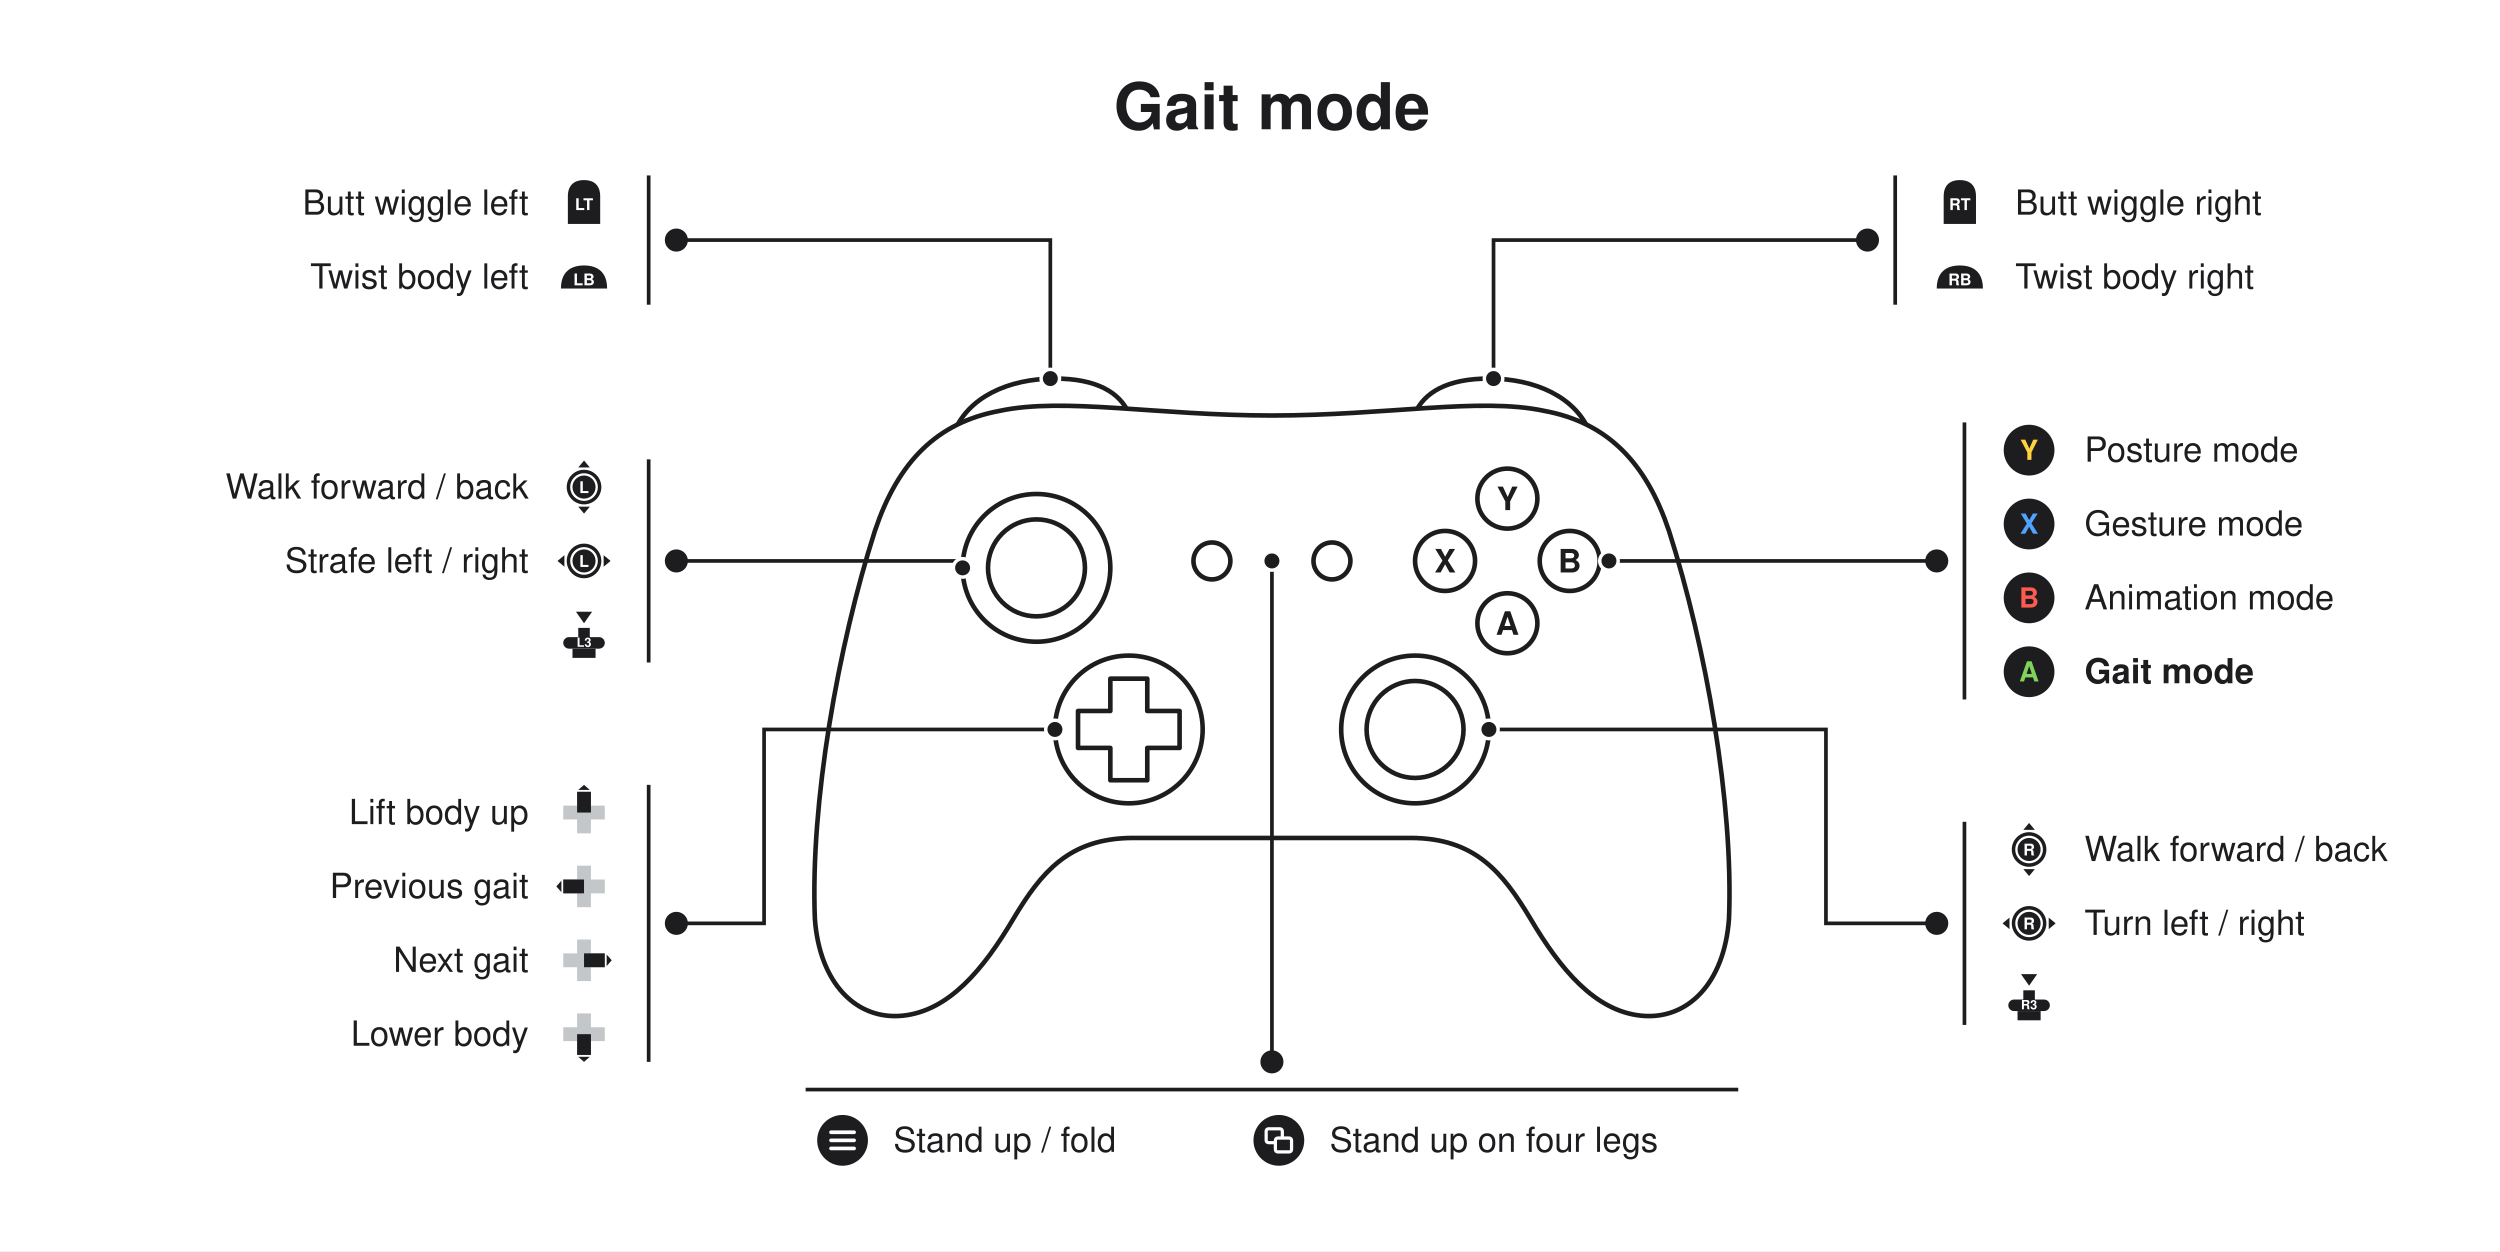
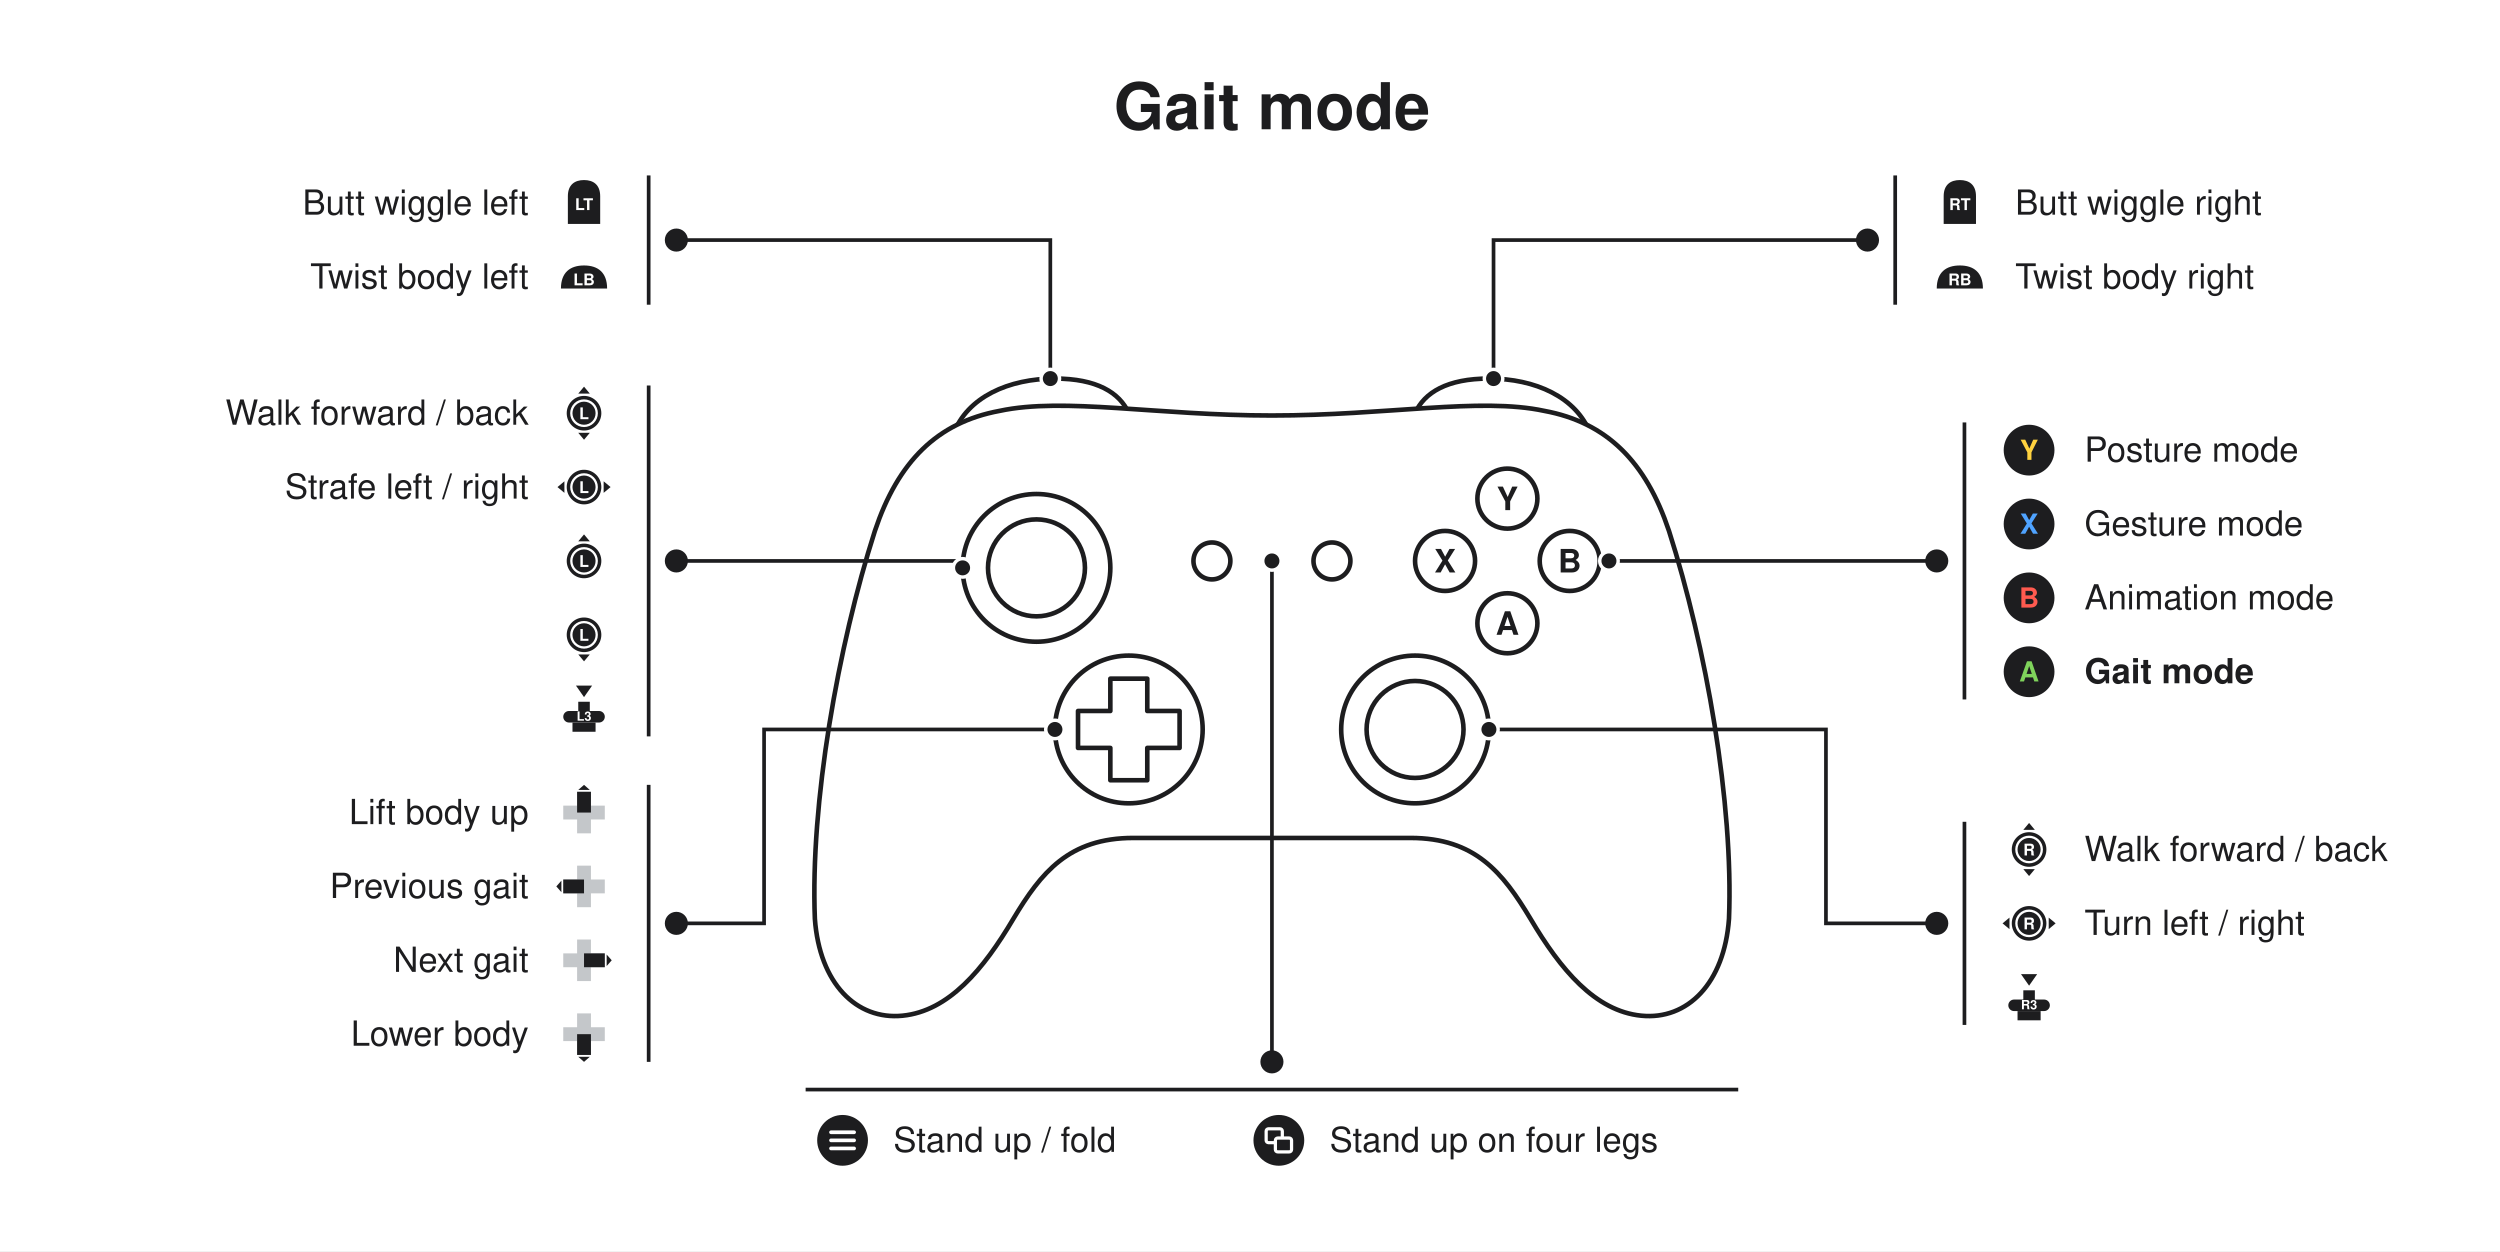
<svg xmlns="http://www.w3.org/2000/svg" viewBox="189 -32 1083 542" width="1083" height="542" font-family="Helvetica, Arial, sans-serif" font-size="15" fill="#1d1d1f">
  <style>.ln{fill:none;stroke:#1d1d1f;stroke-width:1.6}</style>
  <rect x="189" y="-32" width="1083" height="542" fill="#fff" />
  <text x="740" y="24" text-anchor="middle" font-size="28" font-weight="700">Gait mode</text>
  <svg x="540" y="100" width="400" height="312" viewBox="0 -26 400 312">
    <g fill="#fff" stroke="#1d1d1f" stroke-width="2" stroke-linejoin="round">
      <path id="shoulders" d="M62 30 C68 14 86 6 106 6 C124 6 134 12 138 21 Z M338 30 C332 14 314 6 294 6 C276 6 266 12 262 21 Z" />
      <path id="body" d="M200 22 C250 22 290 14 318 20 C345 25 362 42 372 72 C388 122 400 190 398 240 C396 268 380 284 360 282 C340 280 325 262 312 240 C300 220 288 205 260 205 L140 205 C112 205 100 220 88 240 C75 262 60 280 40 282 C20 284 4 268 2 240 C0 190 12 122 28 72 C38 42 55 25 82 20 C110 14 150 22 200 22 Z" />
      <circle cx="98" cy="88" r="32" />
      <circle cx="98" cy="88" r="21" />
      <circle cx="262" cy="158" r="32" />
      <circle cx="262" cy="158" r="21" />
      <circle cx="138" cy="158" r="32" />
      <path id="dpad" d="M130 136 H146 V150 H160 V166 H146 V180 H130 V166 H116 V150 H130 Z" />
      <circle cx="302" cy="58" r="13" />
      <circle cx="275" cy="85" r="13" />
      <circle cx="329" cy="85" r="13" />
      <circle cx="302" cy="112" r="13" />
      <circle cx="174" cy="85" r="8" />
      <circle cx="226" cy="85" r="8" />
    </g>
    <g font-family="Helvetica, Arial, sans-serif" font-weight="700" font-size="14" text-anchor="middle" fill="#1d1d1f">
      <text x="302" y="63">Y</text>
      <text x="275" y="90">X</text>
      <text x="329" y="90">B</text>
      <text x="302" y="117">A</text>
    </g>
    <g id="anchors" fill="none">
      <circle id="anchor-left_shoulder" cx="104" cy="6" r="0" />
      <circle id="anchor-right_shoulder" cx="296" cy="6" r="0" />
      <circle id="anchor-left_stick" cx="66" cy="88" r="0" />
      <circle id="anchor-dpad" cx="106" cy="158" r="0" />
      <circle id="anchor-face" cx="346" cy="85" r="0" />
      <circle id="anchor-centre" cx="200" cy="85" r="0" />
      <circle id="anchor-right_stick" cx="294" cy="158" r="0" />
    </g>
  </svg>
  <svg x="430" y="44" width="24" height="24" viewBox="0 0 24 24">
    <path d="M5 21 L5 9 C5 4 8 2 12 2 C16 2 19 4 19 9 L19 21 Z" fill="#1d1d1f" />
    <text x="12" y="15" text-anchor="middle" font-family="Helvetica, Arial, sans-serif" font-weight="700" font-size="7" fill="#fff">LT</text>
  </svg>
  <text x="418" y="61" text-anchor="end" font-weight="400">Butt wiggle left</text>
  <svg x="430" y="76" width="24" height="24" viewBox="0 0 24 24">
    <path d="M2 17 C2 10 6 7 12 7 C18 7 22 10 22 17 Z" fill="#1d1d1f" />
    <text x="12" y="15.6" text-anchor="middle" font-family="Helvetica, Arial, sans-serif" font-weight="700" font-size="7" fill="#fff">LB</text>
  </svg>
  <text x="418" y="93" text-anchor="end" font-weight="400">Twist body left</text>
  <path d="M470 44 V100" class="ln" />
  <path d="M482 72 H644 V132 H644" class="ln" />
  <circle cx="482" cy="72" r="5" fill="#1d1d1f" />
  <circle cx="644" cy="132" r="4" fill="#1d1d1f" stroke="#fff" stroke-width="1.5" />
+   <svg x="430" y="135" width="24" height="24" viewBox="0 0 24 24">
+     <path d="M12 0.5 L9.5 3.5 H14.5 Z M12 23.5 L9.5 20.5 H14.5 Z" fill="#1d1d1f" />
+     <circle cx="12" cy="12" r="7.5" fill="#1d1d1f" />
+     <circle cx="12" cy="12" r="5.5" fill="none" stroke="#fff" stroke-width="1" />
+     <text x="12" y="14.6" text-anchor="middle" font-family="Helvetica, Arial, sans-serif" font-weight="700" font-size="7" fill="#fff">L</text>
+   </svg>
+   <text x="418" y="152" text-anchor="end" font-weight="400">Walk forward / back</text>
  <svg x="430" y="167" width="24" height="24" viewBox="0 0 24 24">
-     <path d="M12 0.5 L9.5 3.5 H14.5 Z M12 23.5 L9.5 20.5 H14.5 Z" fill="#1d1d1f" />
-     <circle cx="12" cy="12" r="7.5" fill="#1d1d1f" />
-     <circle cx="12" cy="12" r="5.5" fill="none" stroke="#fff" stroke-width="1" />
-     <text x="12" y="14.6" text-anchor="middle" font-family="Helvetica, Arial, sans-serif" font-weight="700" font-size="7" fill="#fff">L</text>
-   </svg>
-   <text x="418" y="184" text-anchor="end" font-weight="400">Walk forward / back</text>
+     <path d="M0.5 12 L3.5 9.5 V14.5 Z M23.5 12 L20.5 9.5 V14.5 Z" fill="#1d1d1f" />
+     <circle cx="12" cy="12" r="7.5" fill="#1d1d1f" />
+     <circle cx="12" cy="12" r="5.5" fill="none" stroke="#fff" stroke-width="1" />
+     <text x="12" y="14.6" text-anchor="middle" font-family="Helvetica, Arial, sans-serif" font-weight="700" font-size="7" fill="#fff">L</text>
+   </svg>
+   <text x="418" y="184" text-anchor="end" font-weight="400">Strafe left / right</text>
  <svg x="430" y="199" width="24" height="24" viewBox="0 0 24 24">
-     <path d="M0.5 12 L3.5 9.5 V14.5 Z M23.5 12 L20.5 9.5 V14.5 Z" fill="#1d1d1f" />
-     <circle cx="12" cy="12" r="7.5" fill="#1d1d1f" />
-     <circle cx="12" cy="12" r="5.5" fill="none" stroke="#fff" stroke-width="1" />
-     <text x="12" y="14.6" text-anchor="middle" font-family="Helvetica, Arial, sans-serif" font-weight="700" font-size="7" fill="#fff">L</text>
-   </svg>
-   <text x="418" y="216" text-anchor="end" font-weight="400">Strafe left / right</text>
+     <path d="M12 0.5 L9.5 3.5 H14.5 Z" fill="#1d1d1f" />
+     <circle cx="12" cy="12" r="7.5" fill="#1d1d1f" />
+     <circle cx="12" cy="12" r="5.5" fill="none" stroke="#fff" stroke-width="1" />
+     <text x="12" y="14.6" text-anchor="middle" font-family="Helvetica, Arial, sans-serif" font-weight="700" font-size="7" fill="#fff">L</text>
+   </svg>
  <svg x="430" y="231" width="24" height="24" viewBox="0 0 24 24">
+     <path d="M12 23.5 L9.5 20.5 H14.5 Z" fill="#1d1d1f" />
+     <circle cx="12" cy="12" r="7.5" fill="#1d1d1f" />
+     <circle cx="12" cy="12" r="5.5" fill="none" stroke="#fff" stroke-width="1" />
+     <text x="12" y="14.6" text-anchor="middle" font-family="Helvetica, Arial, sans-serif" font-weight="700" font-size="7" fill="#fff">L</text>
+   </svg>
+   <svg x="430" y="263" width="24" height="24" viewBox="0 0 24 24">
    <path d="M12 7 L8.5 2 H15.5 Z" fill="#1d1d1f" />
    <rect x="9.5" y="9" width="5" height="7" fill="#1d1d1f" />
    <rect x="3" y="13" width="18" height="5" rx="2.5" fill="#1d1d1f" />
    <rect x="7" y="18" width="10" height="4" fill="#1d1d1f" />
    <text x="12" y="17.2" text-anchor="middle" font-family="Helvetica, Arial, sans-serif" font-weight="700" font-size="5.5" fill="#fff">L3</text>
  </svg>
-   <path d="M470 167 V255" class="ln" />
+   <path d="M470 135 V287" class="ln" />
  <path d="M482 211 H606 V214 H606" class="ln" />
  <circle cx="482" cy="211" r="5" fill="#1d1d1f" />
  <circle cx="606" cy="214" r="4" fill="#1d1d1f" stroke="#fff" stroke-width="1.5" />
  <svg x="430" y="308" width="24" height="24" viewBox="0 0 24 24">
    <path d="M9 3 H15 V9 H21 V15 H15 V21 H9 V15 H3 V9 H9 Z" fill="#c4c7ca" />
    <g transform="rotate(0 12 12)">
      <path d="M9 3 H15 V12 H9 Z" fill="#1d1d1f" />
      <path d="M12 0 L14.5 2.2 H9.5 Z" fill="#1d1d1f" />
    </g>
  </svg>
  <text x="418" y="325" text-anchor="end" font-weight="400">Lift body up</text>
  <svg x="430" y="340" width="24" height="24" viewBox="0 0 24 24">
    <path d="M9 3 H15 V9 H21 V15 H15 V21 H9 V15 H3 V9 H9 Z" fill="#c4c7ca" />
    <g transform="rotate(270 12 12)">
      <path d="M9 3 H15 V12 H9 Z" fill="#1d1d1f" />
      <path d="M12 0 L14.5 2.2 H9.5 Z" fill="#1d1d1f" />
    </g>
  </svg>
  <text x="418" y="357" text-anchor="end" font-weight="400">Previous gait</text>
  <svg x="430" y="372" width="24" height="24" viewBox="0 0 24 24">
    <path d="M9 3 H15 V9 H21 V15 H15 V21 H9 V15 H3 V9 H9 Z" fill="#c4c7ca" />
    <g transform="rotate(90 12 12)">
      <path d="M9 3 H15 V12 H9 Z" fill="#1d1d1f" />
      <path d="M12 0 L14.5 2.2 H9.5 Z" fill="#1d1d1f" />
    </g>
  </svg>
  <text x="418" y="389" text-anchor="end" font-weight="400">Next gait</text>
  <svg x="430" y="404" width="24" height="24" viewBox="0 0 24 24">
    <path d="M9 3 H15 V9 H21 V15 H15 V21 H9 V15 H3 V9 H9 Z" fill="#c4c7ca" />
    <g transform="rotate(180 12 12)">
      <path d="M9 3 H15 V12 H9 Z" fill="#1d1d1f" />
      <path d="M12 0 L14.5 2.2 H9.5 Z" fill="#1d1d1f" />
    </g>
  </svg>
  <text x="418" y="421" text-anchor="end" font-weight="400">Lower body</text>
  <path d="M470 308 V428" class="ln" />
  <path d="M482 368 H520 V284 H646" class="ln" />
  <circle cx="482" cy="368" r="5" fill="#1d1d1f" />
  <circle cx="646" cy="284" r="4" fill="#1d1d1f" stroke="#fff" stroke-width="1.5" />
  <svg x="1026" y="44" width="24" height="24" viewBox="0 0 24 24">
    <path d="M5 21 L5 9 C5 4 8 2 12 2 C16 2 19 4 19 9 L19 21 Z" fill="#1d1d1f" />
    <text x="12" y="15" text-anchor="middle" font-family="Helvetica, Arial, sans-serif" font-weight="700" font-size="7" fill="#fff">RT</text>
  </svg>
  <text x="1062" y="61" text-anchor="start" font-weight="400">Butt wiggle right</text>
  <svg x="1026" y="76" width="24" height="24" viewBox="0 0 24 24">
    <path d="M2 17 C2 10 6 7 12 7 C18 7 22 10 22 17 Z" fill="#1d1d1f" />
    <text x="12" y="15.6" text-anchor="middle" font-family="Helvetica, Arial, sans-serif" font-weight="700" font-size="7" fill="#fff">RB</text>
  </svg>
  <text x="1062" y="93" text-anchor="start" font-weight="400">Twist body right</text>
  <path d="M1010 44 V100" class="ln" />
  <path d="M998 72 H836 V132 H836" class="ln" />
  <circle cx="998" cy="72" r="5" fill="#1d1d1f" />
  <circle cx="836" cy="132" r="4" fill="#1d1d1f" stroke="#fff" stroke-width="1.5" />
  <svg x="1056" y="151" width="24" height="24" viewBox="0 0 24 24">
    <circle cx="12" cy="12" r="11" fill="#1d1d1f" />
    <text x="12" y="16.2" text-anchor="middle" font-family="Helvetica, Arial, sans-serif" font-weight="700" font-size="12" fill="#ffd23f">Y</text>
  </svg>
  <text x="1092" y="168" text-anchor="start" font-weight="400">Posture mode</text>
  <svg x="1056" y="183" width="24" height="24" viewBox="0 0 24 24">
    <circle cx="12" cy="12" r="11" fill="#1d1d1f" />
    <text x="12" y="16.2" text-anchor="middle" font-family="Helvetica, Arial, sans-serif" font-weight="700" font-size="12" fill="#4fa3ff">X</text>
  </svg>
  <text x="1092" y="200" text-anchor="start" font-weight="400">Gesture mode</text>
  <svg x="1056" y="215" width="24" height="24" viewBox="0 0 24 24">
    <circle cx="12" cy="12" r="11" fill="#1d1d1f" />
    <text x="12" y="16.2" text-anchor="middle" font-family="Helvetica, Arial, sans-serif" font-weight="700" font-size="12" fill="#ff5a4f">B</text>
  </svg>
  <text x="1092" y="232" text-anchor="start" font-weight="400">Animation mode</text>
  <svg x="1056" y="247" width="24" height="24" viewBox="0 0 24 24">
    <circle cx="12" cy="12" r="11" fill="#1d1d1f" />
    <text x="12" y="16.2" text-anchor="middle" font-family="Helvetica, Arial, sans-serif" font-weight="700" font-size="12" fill="#7fd35b">A</text>
  </svg>
  <text x="1092" y="264" text-anchor="start" font-weight="700">Gait mode</text>
  <path d="M1040 151 V271" class="ln" />
  <path d="M1028 211 H886 V211 H886" class="ln" />
  <circle cx="1028" cy="211" r="5" fill="#1d1d1f" />
  <circle cx="886" cy="211" r="4" fill="#1d1d1f" stroke="#fff" stroke-width="1.5" />
  <svg x="1056" y="324" width="24" height="24" viewBox="0 0 24 24">
    <path d="M12 0.5 L9.5 3.5 H14.5 Z M12 23.5 L9.5 20.5 H14.5 Z" fill="#1d1d1f" />
    <circle cx="12" cy="12" r="7.5" fill="#1d1d1f" />
    <circle cx="12" cy="12" r="5.5" fill="none" stroke="#fff" stroke-width="1" />
    <text x="12" y="14.6" text-anchor="middle" font-family="Helvetica, Arial, sans-serif" font-weight="700" font-size="7" fill="#fff">R</text>
  </svg>
  <text x="1092" y="341" text-anchor="start" font-weight="400">Walk forward / back</text>
  <svg x="1056" y="356" width="24" height="24" viewBox="0 0 24 24">
    <path d="M0.5 12 L3.5 9.5 V14.5 Z M23.5 12 L20.5 9.5 V14.5 Z" fill="#1d1d1f" />
    <circle cx="12" cy="12" r="7.5" fill="#1d1d1f" />
    <circle cx="12" cy="12" r="5.5" fill="none" stroke="#fff" stroke-width="1" />
    <text x="12" y="14.6" text-anchor="middle" font-family="Helvetica, Arial, sans-serif" font-weight="700" font-size="7" fill="#fff">R</text>
  </svg>
  <text x="1092" y="373" text-anchor="start" font-weight="400">Turn left / right</text>
  <svg x="1056" y="388" width="24" height="24" viewBox="0 0 24 24">
    <path d="M12 7 L8.5 2 H15.5 Z" fill="#1d1d1f" />
    <rect x="9.5" y="9" width="5" height="7" fill="#1d1d1f" />
    <rect x="3" y="13" width="18" height="5" rx="2.5" fill="#1d1d1f" />
    <rect x="7" y="18" width="10" height="4" fill="#1d1d1f" />
    <text x="12" y="17.2" text-anchor="middle" font-family="Helvetica, Arial, sans-serif" font-weight="700" font-size="5.5" fill="#fff">R3</text>
  </svg>
  <path d="M1040 324 V412" class="ln" />
  <path d="M1028 368 H980 V284 H834" class="ln" />
  <circle cx="1028" cy="368" r="5" fill="#1d1d1f" />
  <circle cx="834" cy="284" r="4" fill="#1d1d1f" stroke="#fff" stroke-width="1.5" />
  <svg x="542" y="450" width="24" height="24" viewBox="0 0 24 24">
    <circle cx="12" cy="12" r="11" fill="#1d1d1f" />
    <path d="M7 8.5 H17 M7 12 H17 M7 15.5 H17" stroke="#fff" stroke-width="1.6" stroke-linecap="round" />
  </svg>
  <text x="576" y="467">Stand up / fold</text>
  <svg x="731" y="450" width="24" height="24" viewBox="0 0 24 24">
    <circle cx="12" cy="12" r="11" fill="#1d1d1f" />
    <rect x="6.5" y="7" width="7" height="6" rx="1" fill="none" stroke="#fff" stroke-width="1.4" />
    <rect x="10.5" y="11" width="7" height="6" rx="1" fill="#1d1d1f" stroke="#fff" stroke-width="1.4" />
  </svg>
  <text x="765" y="467">Stand up on four legs</text>
  <path d="M538 440 H942" class="ln" />
  <path d="M740 428 V211" class="ln" />
  <circle cx="740" cy="428" r="5" fill="#1d1d1f" />
  <circle cx="740" cy="211" r="4" fill="#1d1d1f" stroke="#fff" stroke-width="1.5" />
</svg>
